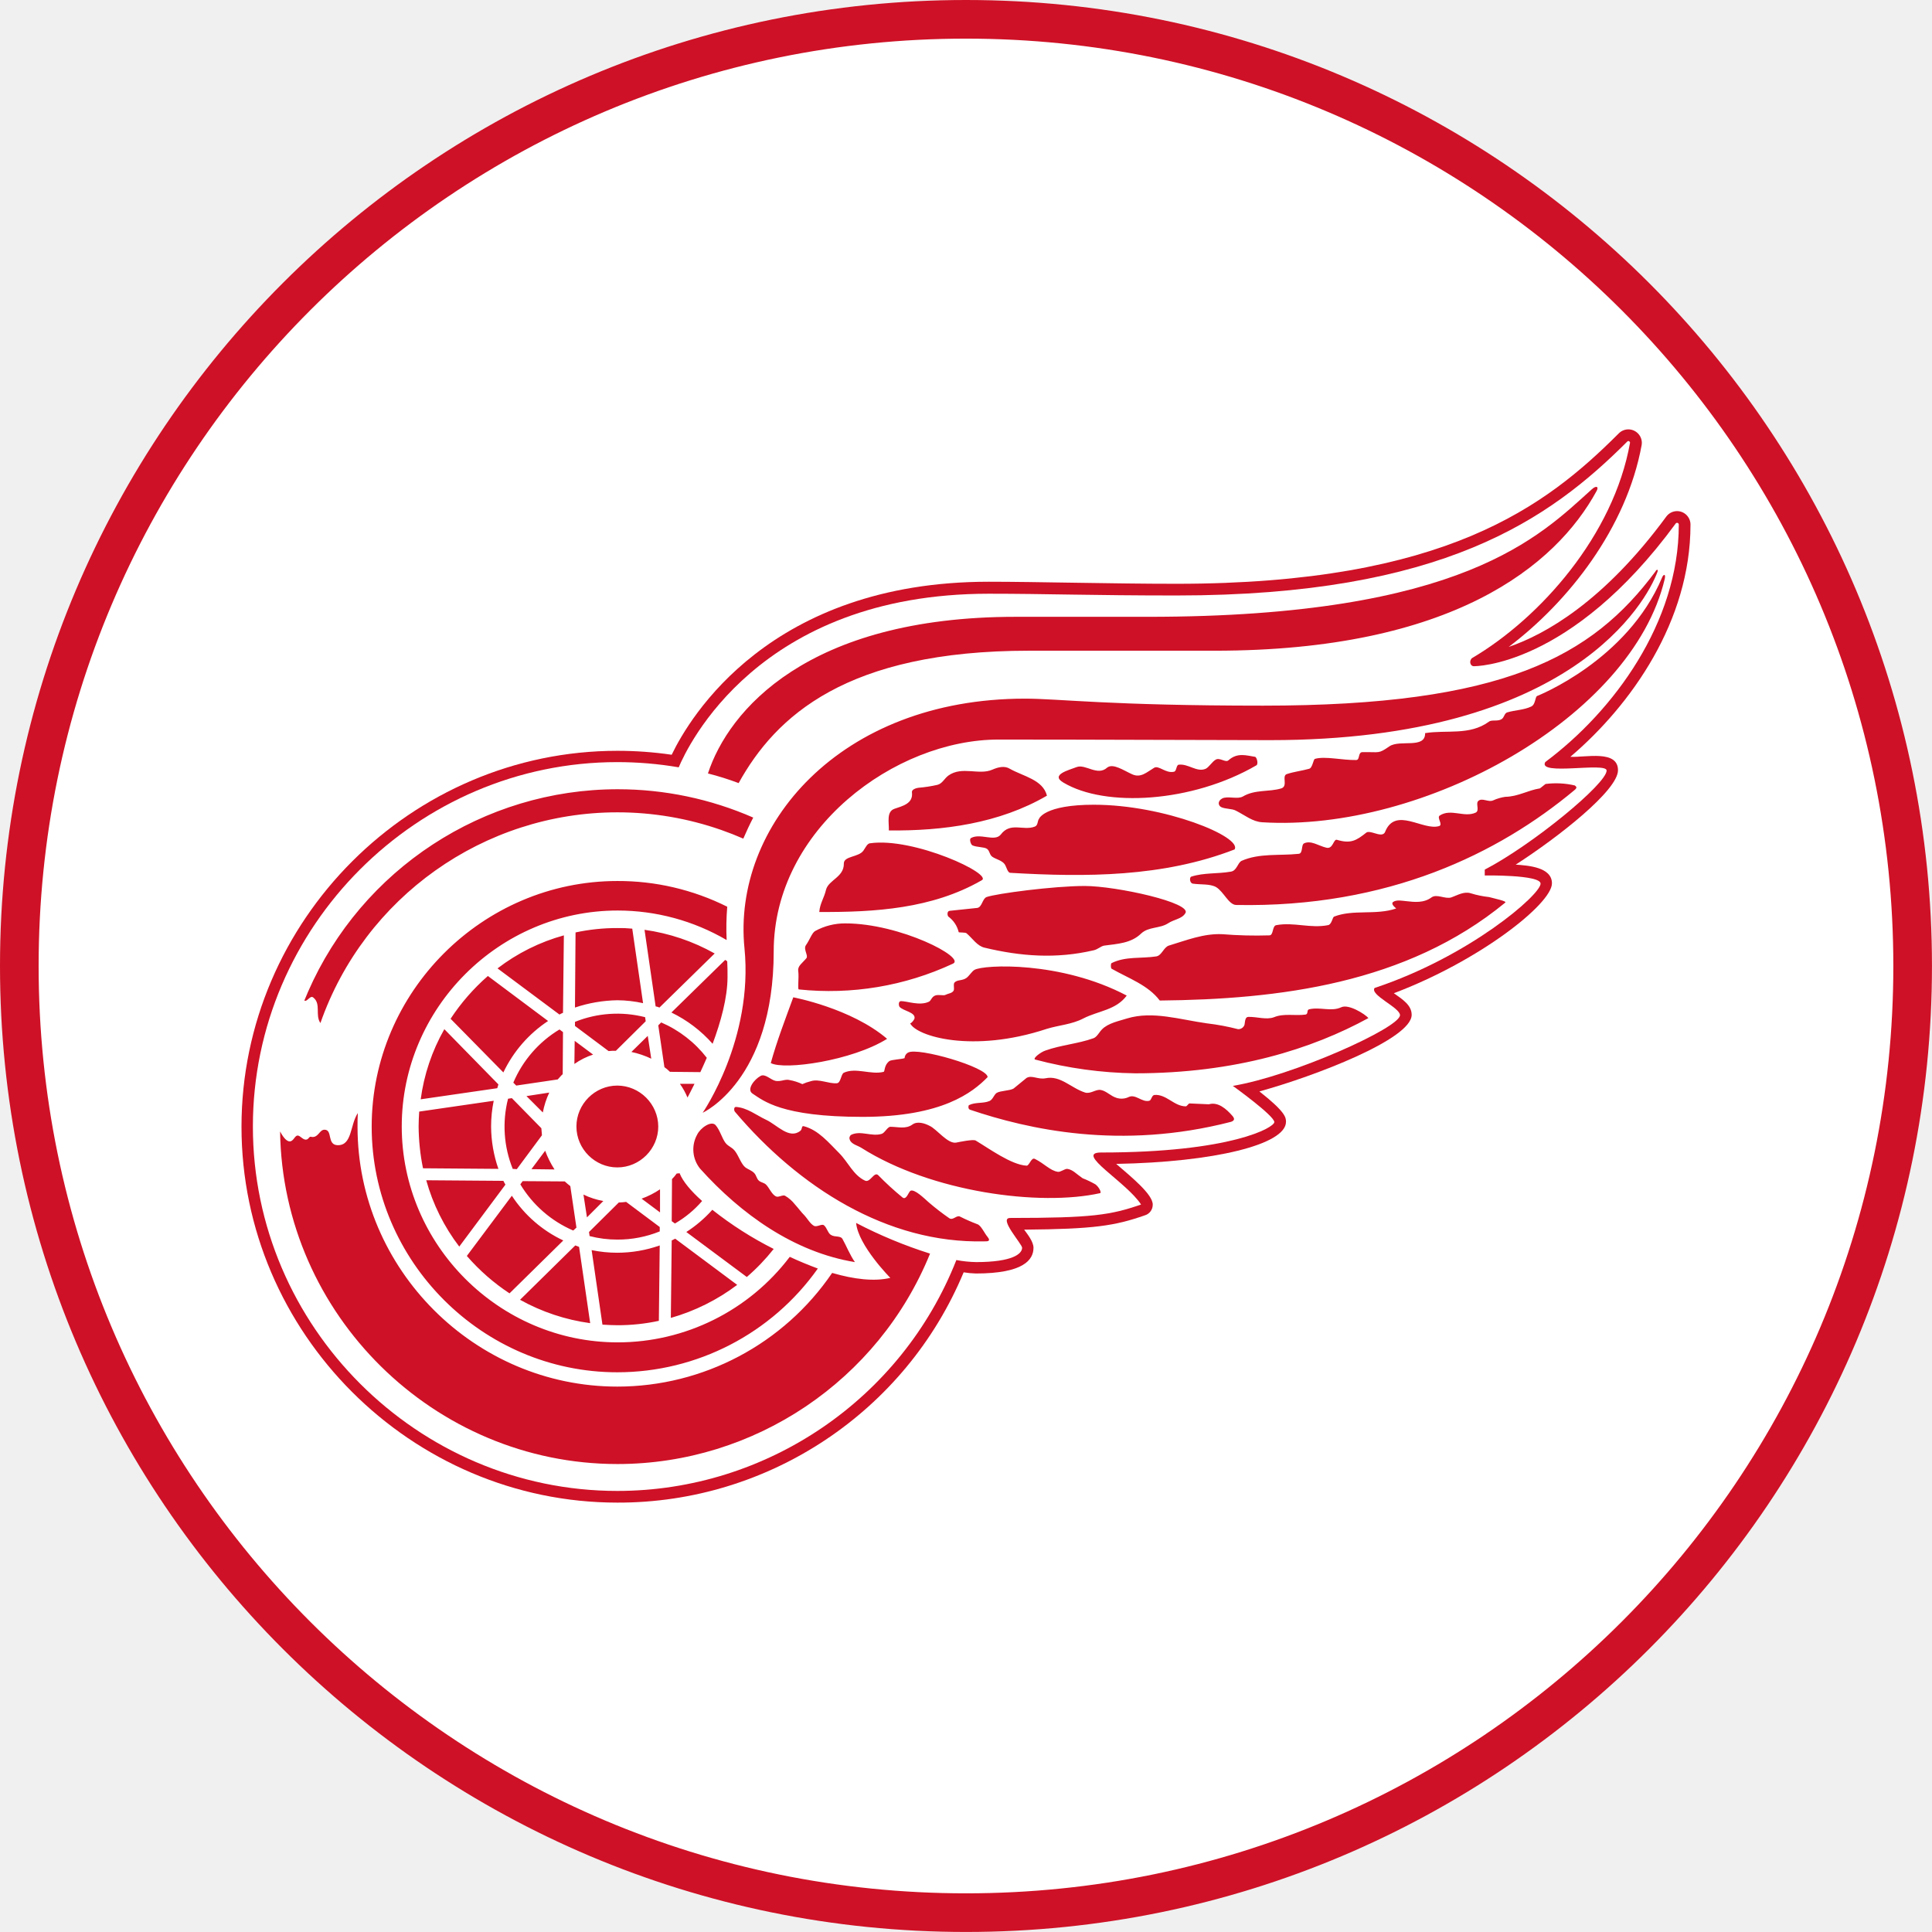
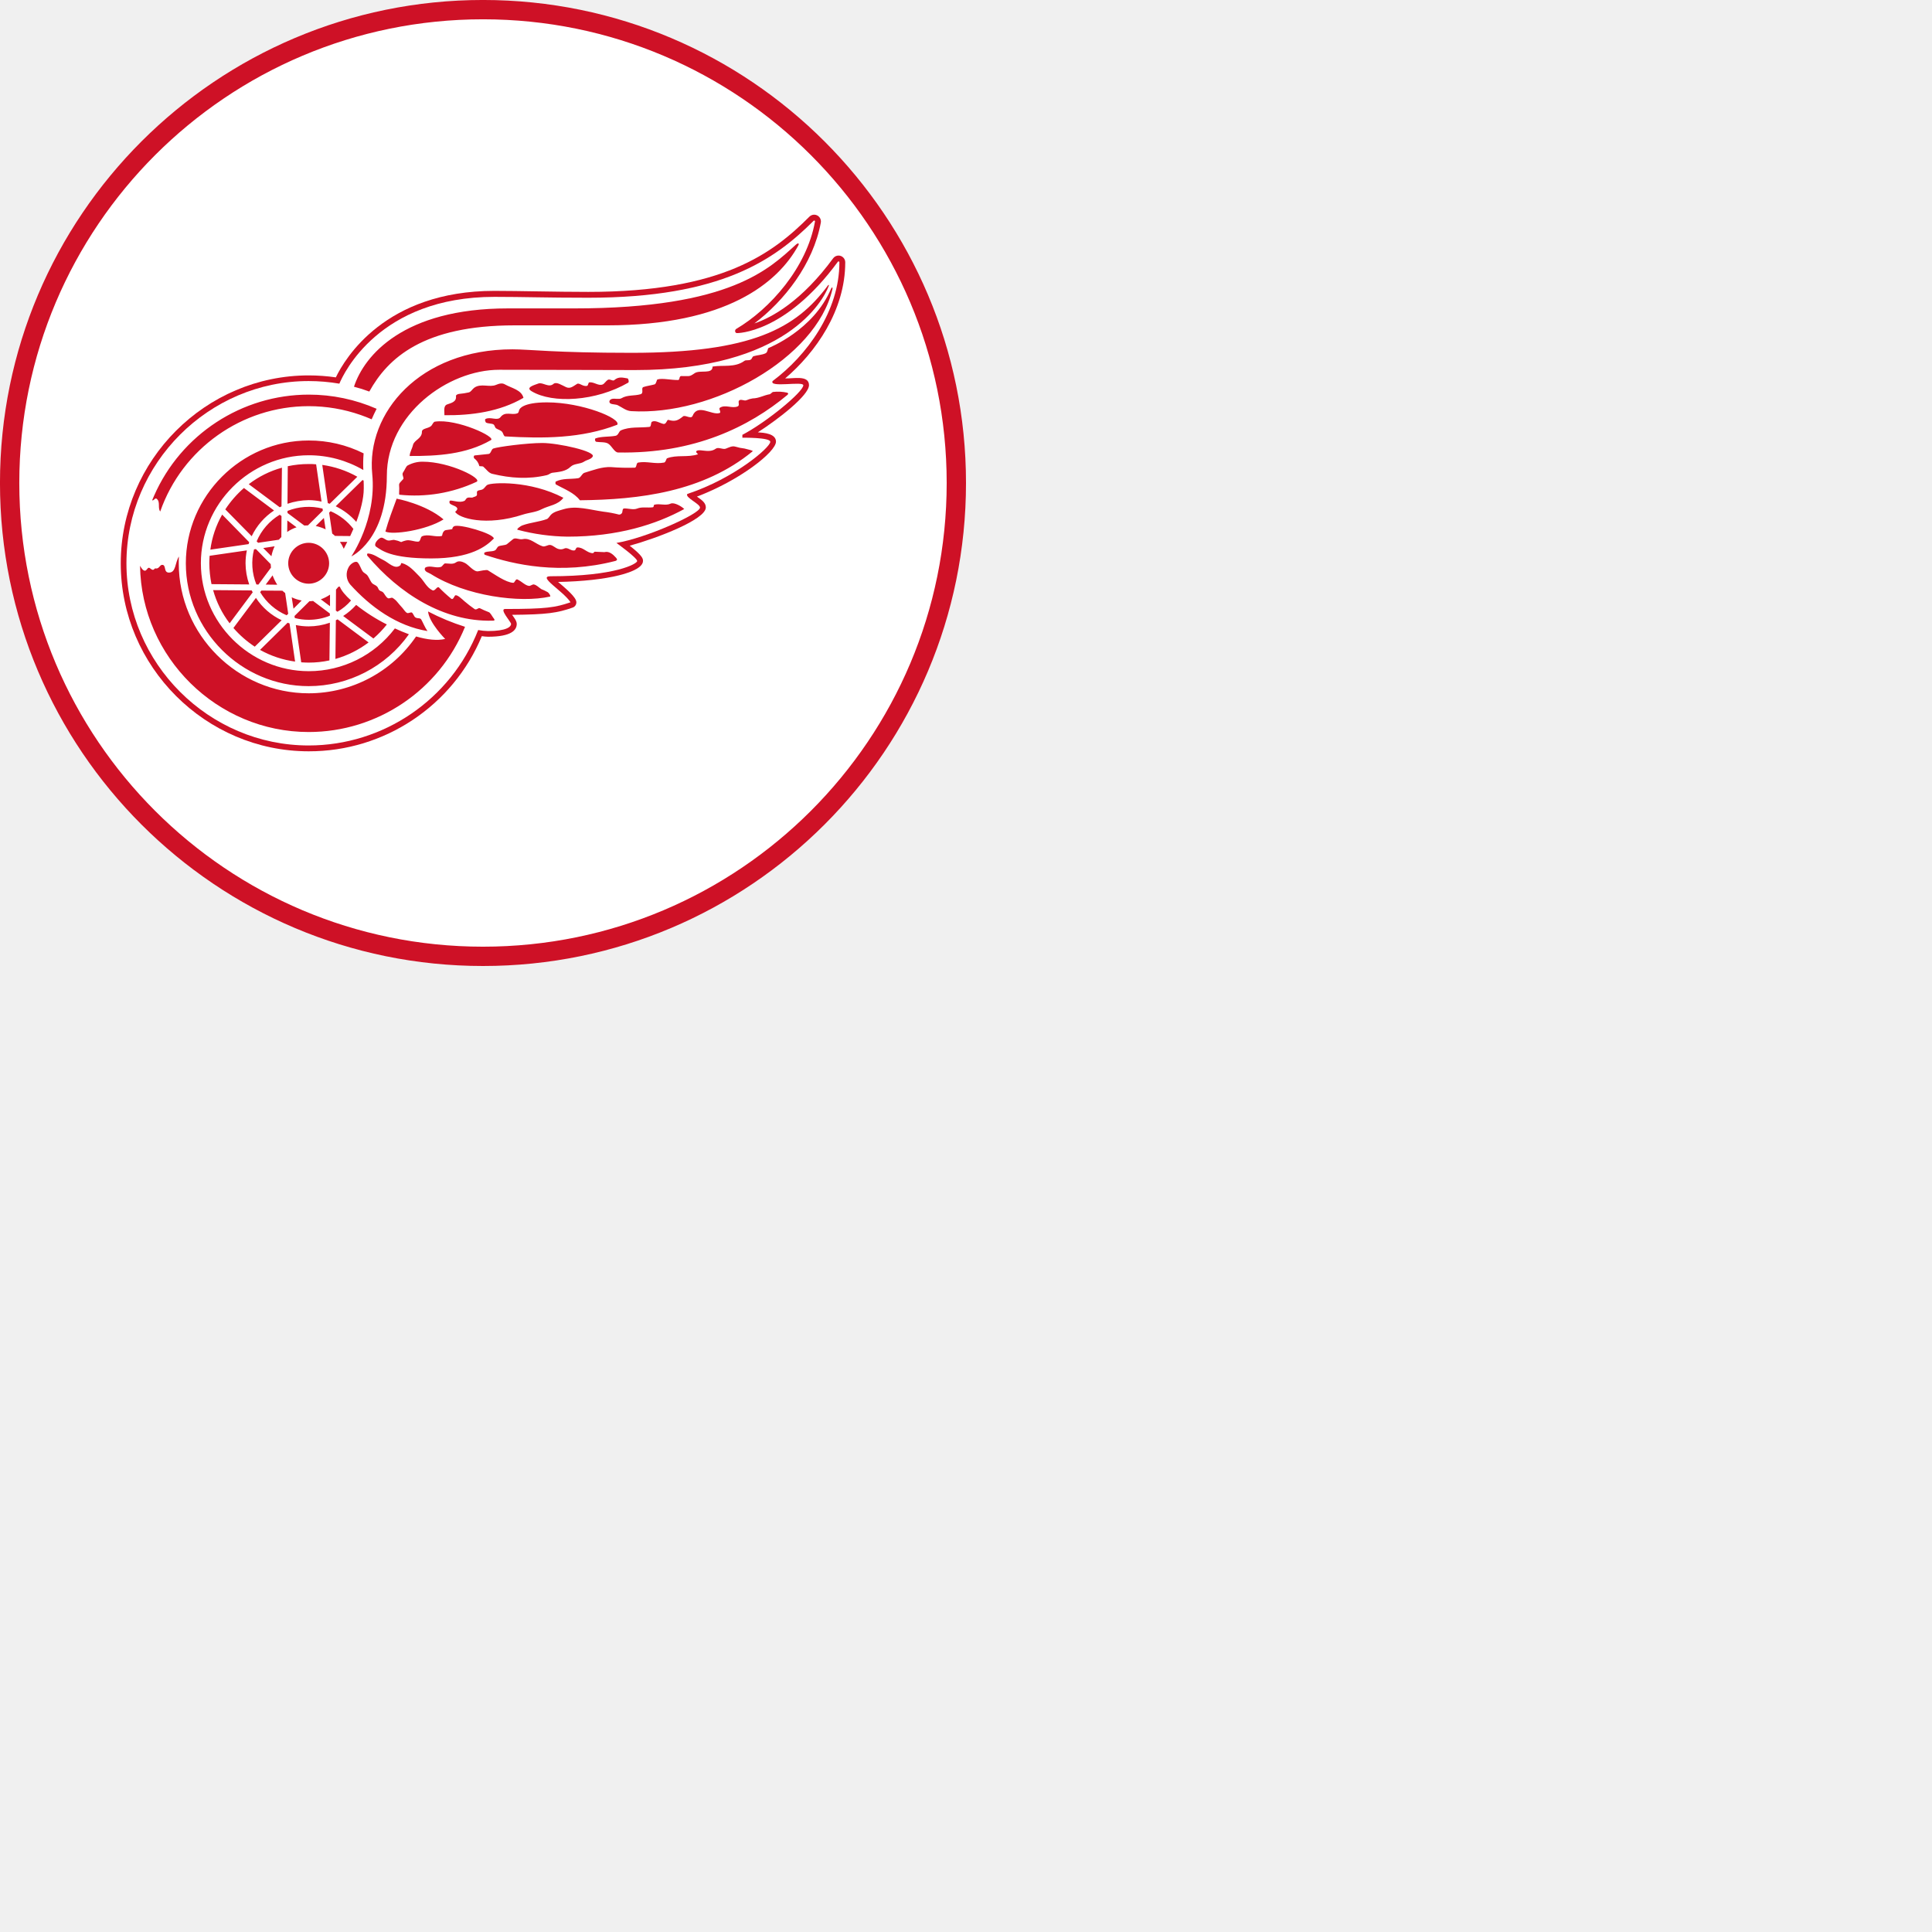
<svg xmlns="http://www.w3.org/2000/svg" width="200" height="200" viewBox="0 0 52.917 52.917" version="1.1" id="svg8">
  <defs id="defs2" />
  <g id="layer1">
-     <ellipse style="fill:#ffffff;stroke:#ce1126;stroke-width:1.058;stroke-miterlimit:4;stroke-dasharray:none;stroke-opacity:1;fill-opacity:1" id="path833" cx="26.458" cy="26.458" rx="25.929" ry="25.929" />
-     <g transform="matrix(0.1469793,0,0,0.1469793,-14.6958,-2.937397)" id="g862" style="clip-rule:evenodd;fill-rule:evenodd">
+     <ellipse style="fill:#ffffff;fill-opacity:1;stroke:#ce1126;stroke-width:0.529;stroke-miterlimit:4;stroke-dasharray:none;stroke-opacity:1" id="path833" cx="13.229" cy="13.229" rx="12.965" ry="12.965" />
+     <g transform="matrix(0.07348964,0,0,0.07348964,-7.347899,-1.468701)" id="g862" style="clip-rule:evenodd;fill-rule:evenodd">
      <path d="m 392.626,161.015 c 11.383,-9.694 22.383,-25.324 22.383,-43.242 l 10e-4,-0.043 c 0,-1.37 -1.127,-2.498 -2.498,-2.498 -0.769,0 -1.496,0.355 -1.969,0.962 -11.709,15.957 -22.71,22.057 -29.409,24.343 11.11,-8.387 21.947,-22.11 24.779,-37.632 0.021,-0.13 0.031,-0.262 0.031,-0.395 0,-1.377 -1.133,-2.511 -2.511,-2.511 -0.662,0 -1.297,0.262 -1.768,0.728 -13.561,13.561 -32.241,28.047 -82.454,28.047 -12.09,0 -25.978,-0.382 -34.964,-0.382 -40.737,0 -55.714,25.216 -59.091,32.241 -3.35,-0.489 -6.731,-0.734 -10.117,-0.734 -38.428,0 -70.05,31.622 -70.05,70.05 0,38.424 31.614,70.043 70.037,70.05 28.158,0.075 53.715,-16.92 64.536,-42.915 0.757,0.124 1.521,0.197 2.287,0.218 8.877,0 10.729,-2.559 10.729,-4.793 0,-1.143 -1.143,-2.559 -1.742,-3.376 13.016,-0.109 16.883,-0.708 22.492,-2.669 0.888,-0.259 1.494,-1.09 1.47,-2.016 0,-1.905 -3.975,-5.119 -6.808,-7.57 18.19,-0.326 31.642,-3.594 31.642,-7.842 0,-0.817 -0.109,-1.852 -4.956,-5.663 10.293,-2.833 28.374,-9.749 28.374,-14.269 0,-1.743 -1.524,-2.778 -3.322,-4.031 16.012,-6.045 29.464,-16.665 29.464,-20.477 0,-3.05 -4.521,-3.322 -6.754,-3.485 7.952,-5.12 19.062,-13.833 19.062,-17.591 0,-3.867 -6.1,-2.342 -8.877,-2.505 z" fill="#ce1126" id="path845" />
      <path d="m 387.942,161.996 c 12.798,-9.53 24.888,-26.032 24.888,-44.222 l 0.002,-0.035 c 0,-0.178 -0.146,-0.325 -0.324,-0.325 -0.082,0 -0.162,0.031 -0.222,0.087 -19.715,26.904 -37.633,26.632 -37.633,26.632 -0.762,0 -0.925,-1.089 -0.326,-1.525 12.744,-7.515 26.359,-22.927 29.409,-40.083 0.055,-0.218 -0.273,-0.49 -0.49,-0.273 -14.486,14.487 -34.365,28.701 -84.033,28.701 -15.848,0 -24.181,-0.326 -34.964,-0.326 -42.97,0 -56.204,28.592 -57.783,32.35 -3.782,-0.647 -7.611,-0.972 -11.447,-0.972 -37.254,0 -67.908,30.655 -67.908,67.908 0,37.254 30.655,67.909 67.908,67.909 27.84,0 52.983,-17.121 63.185,-43.025 1.204,0.226 2.424,0.354 3.649,0.381 6.917,0 8.605,-1.579 8.605,-2.669 0,-0.708 -4.466,-5.555 -2.233,-5.555 15.304,0 18.734,-0.544 24.399,-2.504 -2.723,-4.194 -12.472,-9.694 -7.461,-9.694 24.344,0 32.295,-4.684 32.295,-5.664 0,-1.198 -7.733,-6.753 -7.733,-6.753 11.165,-1.852 31.152,-10.838 31.152,-13.179 0,-1.416 -5.664,-3.758 -4.738,-5.065 17.7,-5.881 30.934,-17.373 30.934,-19.442 0,-1.688 -10.402,-1.525 -10.402,-1.525 v -1.089 c 8.987,-4.683 22.71,-16.011 22.71,-18.462 0,-1.634 -12.907,1.035 -11.436,-1.58 z" fill="#ffffff" id="path847" />
      <path d="m 183.931,209.812 9.857,10.021 c 1.854,-3.893 4.736,-7.208 8.333,-9.586 l -11.219,-8.387 c -2.676,2.34 -5.021,5.033 -6.971,8.006 v -0.055 z m -5.555,15.032 14.269,-2.07 c 0.055,-0.218 0.163,-0.436 0.218,-0.708 l -10.075,-10.293 c -2.306,4.048 -3.804,8.506 -4.412,13.125 z m -0.381,5.064 c 0.021,2.616 0.294,5.224 0.817,7.788 l 14.051,0.109 c -0.888,-2.539 -1.348,-5.208 -1.362,-7.897 -0.001,-1.61 0.163,-3.216 0.49,-4.793 l -13.888,2.016 c -0.054,0.925 -0.109,1.852 -0.109,2.777 z m 55.169,-32.241 c -4.043,-2.273 -8.477,-3.77 -13.07,-4.411 l 2.07,14.269 c 0.245,0.04 0.483,0.113 0.708,0.218 l 10.293,-10.076 z m 11.001,55.06 c -4.05,-2.038 -7.883,-4.482 -11.437,-7.297 -1.42,1.593 -3.05,2.986 -4.847,4.139 l 11.273,8.387 c 1.833,-1.579 3.511,-3.33 5.011,-5.229 z m -24.344,-45.802 -2.015,-13.887 c -0.923,-0.091 -1.851,-0.127 -2.778,-0.109 -2.617,-0.006 -5.229,0.268 -7.788,0.817 l -0.109,13.996 c 2.547,-0.856 5.21,-1.316 7.896,-1.361 1.613,0.013 3.219,0.196 4.793,0.544 z m -15.575,2.124 c 0.206,-0.13 0.425,-0.24 0.653,-0.326 l 0.164,-14.432 c -4.479,1.236 -8.677,3.326 -12.363,6.154 l 11.546,8.605 z m 31.315,-7.026 c 0,-0.98 0,-1.905 -0.055,-2.886 -0.114,-0.109 -0.242,-0.2 -0.381,-0.272 l -10.021,9.803 c 2.92,1.416 5.531,3.396 7.679,5.828 1.525,-4.084 2.778,-8.605 2.778,-12.472 z m -25.324,50.921 2.015,13.888 c 0.925,0.055 1.852,0.109 2.777,0.109 2.6,0.007 5.192,-0.268 7.734,-0.817 l 0.163,-14.05 c -2.536,0.896 -5.207,1.356 -7.897,1.361 -1.61,0.002 -3.216,-0.163 -4.792,-0.49 z m -15.576,-28.211 c -1.107,4.338 -0.802,8.918 0.872,13.071 l 0.762,0.054 4.683,-6.317 -0.109,-1.307 -5.5,-5.609 -0.708,0.109 z m 3.431,-0.49 3.05,3.05 c 0.241,-1.28 0.644,-2.525 1.198,-3.703 l -4.248,0.654 z m 6.754,-4.085 0.054,-7.842 -0.653,-0.49 c -3.844,2.31 -6.858,5.781 -8.605,9.912 l 0.545,0.544 7.733,-1.143 c 0.327,-0.327 0.599,-0.708 0.926,-0.981 z m 0.381,19.987 -7.842,-0.054 -0.436,0.599 c 2.303,3.83 5.752,6.84 9.857,8.605 l 0.599,-0.544 -1.143,-7.734 c -0.381,-0.273 -0.708,-0.599 -1.035,-0.872 z m -1.906,-2.233 c -0.71,-1.093 -1.294,-2.262 -1.742,-3.485 l -2.56,3.431 4.302,0.055 z m 21.839,13.234 -0.163,14.432 c 4.466,-1.27 8.657,-3.358 12.363,-6.154 l -11.546,-8.605 -0.654,0.326 z m -15.793,-4.302 3.05,-3.05 c -1.284,-0.226 -2.531,-0.629 -3.703,-1.199 l 0.654,4.248 z m 13.561,1.797 -6.263,-4.683 c -0.451,0.066 -0.905,0.102 -1.361,0.109 l -5.555,5.501 0.109,0.762 c 1.69,0.438 3.429,0.658 5.174,0.654 2.706,0.01 5.389,-0.508 7.897,-1.525 v -0.817 z m -28.756,-7.897 c -0.163,-0.272 -0.272,-0.49 -0.381,-0.708 l -14.377,-0.109 c 1.248,4.475 3.337,8.67 6.154,12.363 l 8.605,-11.546 z m 12.853,-22.492 c 1.068,-0.752 2.243,-1.34 3.485,-1.743 l -3.431,-2.56 -0.055,4.303 z m 19.606,20.368 -0.544,0.055 c -0.261,0.368 -0.553,0.715 -0.872,1.035 l -0.055,7.842 0.599,0.435 c 1.912,-1.103 3.624,-2.52 5.065,-4.193 -2.07,-1.852 -3.595,-3.649 -4.194,-5.174 z m -18.734,13.724 -0.708,-0.272 -10.293,10.129 c 4.047,2.256 8.48,3.734 13.071,4.357 z m 18.789,-30.389 c 0.568,0.797 1.042,1.655 1.416,2.559 0.326,-0.599 0.762,-1.471 1.307,-2.559 z m -31.751,39.048 10.02,-9.857 c -3.904,-1.837 -7.223,-4.721 -9.585,-8.333 l -8.388,11.219 c 2.321,2.675 4.996,5.02 7.952,6.971 z m 28.047,-19.388 c -1.068,0.72 -2.22,1.306 -3.432,1.743 l 3.432,2.559 z m -2.287,-28.592 -3.05,2.995 c 1.28,0.269 2.523,0.69 3.703,1.253 l -0.654,-4.248 z m -13.561,-1.852 6.262,4.683 c 0.453,-0.046 0.907,-0.065 1.362,-0.055 l 5.555,-5.5 -0.109,-0.762 c -4.338,-1.107 -8.918,-0.802 -13.07,0.872 z m 24.562,5.936 c -2.229,-2.88 -5.153,-5.148 -8.496,-6.59 l -0.545,0.544 1.144,7.789 c 0.368,0.26 0.715,0.552 1.035,0.871 l 5.663,0.055 c 0.382,-0.872 0.817,-1.742 1.199,-2.669 z m -9.043,12.802 c 0,4.183 -3.442,7.625 -7.625,7.625 -4.182,0 -7.625,-3.442 -7.625,-7.625 0,-4.183 3.443,-7.625 7.625,-7.625 4.176,0.019 7.606,3.449 7.625,7.625 z m -7.625,-45.747 h -0.005 c -25.111,0 -45.774,20.663 -45.774,45.774 0,25.111 20.663,45.775 45.774,45.775 14.842,0 28.793,-7.218 37.365,-19.333 -1.742,-0.654 -3.485,-1.362 -5.229,-2.179 -7.601,10.032 -19.484,15.938 -32.07,15.938 -22.073,0 -40.238,-18.164 -40.238,-40.238 0,-22.073 18.164,-40.237 40.238,-40.237 7.137,0 14.146,1.899 20.308,5.501 -0.098,-2.07 -0.062,-4.144 0.109,-6.209 -6.357,-3.178 -13.371,-4.819 -20.478,-4.793 z m 76.736,-42.916 h 34.582 c 44.223,0 63.556,-15.793 71.181,-29.79 0.436,-0.817 -0.109,-1.035 -0.925,-0.273 -9.64,8.659 -23.963,23.745 -82.618,23.745 h -24.725 c -38.885,0 -53.535,17.536 -57.347,29.191 1.938,0.492 3.848,1.092 5.719,1.797 6.916,-12.471 20.096,-24.671 54.134,-24.671 z m -133.375,64.646 c 1.471,1.198 0.273,3.268 1.307,4.738 8.208,-23.461 30.483,-39.267 55.338,-39.267 6.592,0 13.138,1.112 19.361,3.289 1.388,0.485 2.757,1.023 4.105,1.612 0.545,-1.253 1.144,-2.559 1.852,-3.921 -7.962,-3.484 -16.561,-5.282 -25.252,-5.282 -24.98,0 -47.7,14.858 -57.713,37.743 -0.237,0.541 -0.466,1.084 -0.687,1.632 0.545,0.326 1.089,-1.089 1.688,-0.545 v 0.001 z m 107.506,52.227 c -2.941,0.708 -6.754,0.273 -10.838,-0.925 -9.006,13.24 -24.018,21.185 -40.031,21.185 -26.559,0 -48.414,-21.855 -48.414,-48.413 v -0.003 c 0,-0.872 0,-1.743 0.055,-2.56 -1.471,2.233 -1.035,5.991 -3.703,5.991 -2.124,0 -0.926,-2.886 -2.505,-2.886 -0.926,0 -1.089,1.362 -2.233,1.362 l -0.381,-0.055 c -0.273,0 -0.381,0.544 -0.872,0.544 -0.599,0 -1.035,-0.762 -1.525,-0.762 -0.544,0 -0.762,1.089 -1.471,1.089 -0.762,0 -1.47,-1.253 -1.797,-1.852 0.488,34.149 28.716,61.976 62.869,61.976 25.535,0 48.643,-15.554 58.253,-39.212 -4.752,-1.5 -9.362,-3.414 -13.778,-5.718 0.381,4.194 6.372,10.238 6.372,10.238 z m 25.107,-107.941 c -34.637,0 -54.57,23.799 -52.283,46.509 1.688,16.937 -7.788,30.661 -7.788,30.661 0,0 13.234,-5.991 13.234,-30.062 0,-22.874 22.71,-39.484 41.881,-39.484 18.517,0 39.974,0.109 50.648,0.109 56.476,0 70.146,-26.086 72.106,-31.206 0.327,-0.763 -0.163,-0.6 -0.326,-0.218 -11.818,15.902 -28.32,24.997 -73.141,24.997 -28.81,0 -37.905,-1.307 -44.386,-1.307 h 0.055 z m -47.381,67.912 c 2.559,1.362 15.14,-0.436 21.676,-4.52 -6.699,-5.718 -17.483,-7.733 -17.483,-7.733 -1.471,4.03 -3.05,8.114 -4.193,12.253 z m 51.465,-49.831 c -0.762,-2.995 -4.412,-3.595 -6.916,-5.011 -0.981,-0.599 -2.124,-0.326 -3.268,0.164 -2.451,1.089 -5.663,-0.708 -8.169,1.089 -0.762,0.545 -1.143,1.525 -2.07,1.743 -1.165,0.265 -2.349,0.447 -3.54,0.544 -0.436,0.055 -1.253,0.327 -1.198,0.817 0.273,2.124 -1.688,2.56 -3.268,3.104 -1.525,0.544 -0.98,2.56 -1.035,4.031 10.13,0.109 20.586,-1.307 29.463,-6.481 z m -33.003,8.877 c -0.49,0.055 -0.817,0.817 -1.198,1.361 -0.872,1.253 -3.649,0.981 -3.649,2.397 0.054,2.559 -2.833,3.05 -3.322,4.901 -0.327,1.471 -1.144,2.56 -1.253,4.139 10.348,0.055 21.022,-0.599 30.225,-5.882 2.397,-1.089 -12.635,-8.114 -20.804,-6.916 z m -13.343,23.8 c 0.163,1.307 -0.163,3.431 0.109,3.431 9.824,1.032 19.746,-0.624 28.701,-4.793 2.56,-1.089 -9.803,-7.515 -20.042,-7.515 -1.959,-0.012 -3.89,0.475 -5.609,1.416 -0.6,0.326 -1.036,1.688 -1.743,2.669 -0.49,0.762 0.49,1.906 0.109,2.396 -0.762,0.926 -1.688,1.471 -1.524,2.397 z m 55.115,-30.989 c -9.313,0 -10.239,2.614 -10.239,2.614 -0.326,0.381 -0.163,1.253 -0.817,1.471 -2.124,0.817 -4.52,-0.925 -6.317,1.471 -1.144,1.416 -3.813,-0.326 -5.555,0.654 -0.381,0.218 0,1.253 0.272,1.361 0.817,0.381 2.179,0.273 2.723,0.654 0.545,0.436 0.436,1.089 0.98,1.471 0.6,0.436 1.743,0.654 2.287,1.361 0.382,0.545 0.545,1.634 1.089,1.634 14.051,0.817 28.428,0.817 41.771,-4.357 1.471,-2.341 -13.07,-8.332 -26.196,-8.332 h 10e-4 z m 82.562,-20.259 c -0.381,0.218 -0.273,1.579 -1.089,1.961 -1.361,0.653 -2.995,0.653 -4.466,1.089 -0.544,0.164 -0.544,0.926 -1.035,1.253 -0.762,0.49 -1.852,0.055 -2.396,0.49 -3.595,2.614 -7.897,1.471 -11.873,2.124 0.055,2.995 -4.683,1.143 -6.644,2.451 -2.123,1.471 -1.797,1.035 -5.01,1.089 -0.926,0 -0.436,1.471 -1.199,1.471 -2.559,0.055 -5.773,-0.762 -7.678,-0.218 -0.327,0.109 -0.436,1.688 -1.089,1.852 -1.361,0.381 -2.832,0.545 -4.139,0.981 -1.035,0.326 0.273,2.233 -1.035,2.669 -2.342,0.708 -4.901,0.163 -7.189,1.524 -0.926,0.49 -2.287,0 -3.431,0.218 -1.035,0.218 -1.417,1.253 -0.6,1.743 0.763,0.381 2.016,0.272 2.723,0.654 1.743,0.871 3.104,2.07 4.956,2.178 30.062,1.852 68.893,-19.497 74.993,-45.366 0.217,-1.035 -0.273,-0.817 -0.49,-0.273 -6.481,15.522 -23.309,22.111 -23.309,22.111 z m 7.026,16.665 c -1.784,-0.416 -3.629,-0.508 -5.446,-0.272 l -1.035,0.817 c -2.341,0.381 -4.03,1.524 -6.48,1.579 -0.771,0.113 -1.523,0.333 -2.233,0.654 -0.926,0.436 -2.124,-0.599 -2.833,0.163 -0.436,0.49 0.327,1.743 -0.436,2.124 -2.123,0.98 -4.629,-0.817 -6.698,0.544 -0.599,0.381 0.654,1.688 -0.109,1.961 -2.995,0.925 -8.169,-3.703 -10.075,1.089 -0.326,0.763 -1.253,0.436 -1.852,0.273 -0.544,-0.163 -1.361,-0.436 -1.688,-0.109 -1.852,1.471 -2.886,2.07 -5.446,1.307 -0.654,-0.163 -0.708,1.797 -1.961,1.471 -1.416,-0.326 -2.832,-1.416 -4.138,-0.817 -0.6,0.273 -0.164,1.906 -1.035,1.96 -3.595,0.382 -7.298,-0.163 -10.62,1.307 -0.762,0.381 -0.872,1.852 -2.015,2.015 -2.505,0.436 -5.011,0.164 -7.353,0.926 -0.381,0.109 -0.326,1.198 0.273,1.307 1.471,0.217 3.214,0 4.357,0.653 1.416,0.872 2.342,3.268 3.703,3.322 28.428,0.545 48.961,-9.639 63.066,-21.403 0.599,-0.49 0.327,-0.654 0.055,-0.872 z m -22.983,20.859 c -1.143,0.381 -2.722,-0.708 -3.703,0 -1.47,1.089 -3.213,0.872 -4.683,0.708 -0.708,-0.055 -1.852,-0.327 -2.505,0.163 -0.381,0.326 0.218,0.872 0.599,1.198 -3.812,1.307 -8.006,0.109 -11.6,1.525 -0.273,0.163 -0.436,1.471 -1.089,1.579 -3.322,0.654 -6.372,-0.599 -9.639,0 -0.817,0.109 -0.49,1.906 -1.307,1.906 -2.924,0.091 -5.852,0.018 -8.768,-0.218 -3.486,-0.163 -6.699,1.143 -9.967,2.124 -0.98,0.326 -1.307,1.852 -2.342,2.015 -2.832,0.436 -5.718,-0.055 -8.332,1.253 -0.164,0.054 -0.164,0.925 0,1.035 3.158,1.797 6.808,3.05 8.986,5.936 22.166,-0.218 45.965,-3.104 64.373,-18.245 0.381,-0.272 -1.797,-0.708 -2.996,-1.035 -1.163,-0.125 -2.312,-0.363 -3.431,-0.708 -1.253,-0.381 -2.396,0.326 -3.595,0.762 z m -20.531,20.478 c -1.852,0.872 -3.976,-0.109 -5.991,0.381 -0.49,0.109 -0.109,0.872 -0.654,0.98 -1.96,0.273 -4.03,-0.273 -5.881,0.49 -1.416,0.544 -3.214,-0.109 -4.793,-0.055 -0.599,0 -0.599,0.817 -0.708,1.471 -0.174,0.506 -0.664,0.839 -1.198,0.817 -1.916,-0.495 -3.862,-0.858 -5.827,-1.089 -5.065,-0.708 -10.076,-2.341 -14.814,-0.925 -1.524,0.49 -3.594,0.871 -4.738,2.07 -0.49,0.49 -0.925,1.416 -1.579,1.634 -2.886,1.035 -6.045,1.253 -8.932,2.287 -0.871,0.272 -2.505,1.524 -1.905,1.688 6.079,1.615 12.335,2.475 18.625,2.559 18.734,0 33.003,-4.575 43.46,-10.293 -0.653,-0.762 -3.703,-2.669 -5.064,-2.015 z m -24.671,18.081 -3.649,-0.163 c -0.218,0.109 -0.436,0.544 -0.653,0.544 -2.179,0 -3.595,-2.287 -5.828,-2.123 -0.545,0.054 -0.545,0.98 -0.98,1.089 -1.362,0.327 -2.56,-1.307 -3.813,-0.708 -0.713,0.348 -1.533,0.407 -2.287,0.163 -1.089,-0.326 -1.906,-1.307 -2.941,-1.471 -0.925,-0.163 -1.852,0.762 -2.886,0.49 -2.614,-0.817 -4.629,-3.268 -7.407,-2.669 -1.416,0.272 -2.559,-0.654 -3.54,-0.055 l -2.396,1.96 c -0.708,0.436 -2.396,0.382 -3.159,0.817 -0.544,0.382 -0.708,1.253 -1.361,1.525 -1.198,0.49 -2.614,0.163 -3.812,0.762 -0.109,0.109 -0.218,0.763 0.272,0.872 10.674,3.595 27.939,7.57 48.58,2.233 0.599,-0.218 0.762,-0.544 0.218,-1.143 -1.144,-1.307 -2.669,-2.615 -4.357,-2.124 z m -26.359,12.036 c -0.49,-0.055 -1.307,0.654 -1.798,0.544 -1.416,-0.218 -2.505,-1.525 -4.248,-2.396 -0.708,-0.381 -1.035,1.307 -1.579,1.253 -2.833,-0.164 -6.917,-3.159 -9.476,-4.684 -0.436,-0.272 -3.104,0.273 -3.595,0.381 -1.579,0.327 -3.649,-2.504 -4.956,-3.103 -0.926,-0.49 -2.287,-0.926 -3.213,-0.273 -1.253,0.925 -2.723,0.436 -4.085,0.436 -0.544,-0.055 -1.035,1.089 -1.634,1.307 -1.905,0.599 -3.975,-0.708 -5.773,0.218 -0.144,0.15 -0.239,0.34 -0.272,0.545 0.109,1.143 1.361,1.307 2.233,1.852 13.07,8.278 33.275,10.947 44.494,8.441 0.273,-0.055 -0.109,-1.035 -0.872,-1.634 -0.77,-0.439 -1.571,-0.822 -2.396,-1.144 -1.198,-0.817 -1.797,-1.579 -2.832,-1.742 z M 282.07,248.1 c -1.095,-0.416 -2.167,-0.889 -3.213,-1.416 -0.654,-0.273 -1.253,0.762 -1.961,0.326 -1.321,-0.914 -2.593,-1.895 -3.812,-2.941 -0.872,-0.762 -2.669,-2.559 -3.432,-2.178 -0.326,0.163 -0.762,1.797 -1.47,1.253 -1.602,-1.312 -3.13,-2.711 -4.575,-4.194 -0.763,-0.654 -1.471,1.525 -2.451,1.035 -2.179,-1.035 -3.104,-3.431 -4.793,-5.119 -1.961,-1.96 -3.867,-4.302 -6.59,-5.011 -0.49,-0.109 -0.218,0.545 -0.654,0.872 -2.07,1.634 -4.357,-1.143 -6.372,-2.07 -1.852,-0.872 -3.485,-2.233 -5.61,-2.396 -0.436,0 -0.381,0.654 -0.218,0.872 11.873,14.05 28.375,24.616 46.51,24.18 0.436,0 1.307,0.055 0.599,-0.817 -0.599,-0.708 -1.253,-2.233 -1.961,-2.396 z m -25.052,2.832 c -0.381,-0.762 -1.416,-0.326 -2.179,-0.817 -0.544,-0.273 -0.762,-1.361 -1.307,-1.797 -0.382,-0.327 -1.307,0.381 -1.852,0.109 -0.708,-0.381 -1.199,-1.307 -1.743,-1.906 -0.654,-0.653 -1.198,-1.416 -1.797,-2.07 -0.508,-0.656 -1.137,-1.211 -1.852,-1.634 -0.381,-0.218 -1.144,0.273 -1.58,0.164 -0.871,-0.273 -1.361,-1.688 -2.015,-2.287 -0.381,-0.327 -0.98,-0.382 -1.307,-0.708 -0.381,-0.326 -0.435,-0.925 -0.817,-1.361 -0.49,-0.545 -1.198,-0.708 -1.742,-1.144 -0.708,-0.599 -1.198,-2.07 -1.797,-2.886 -0.545,-0.817 -1.307,-0.925 -1.852,-1.634 -0.654,-0.872 -1.035,-2.396 -1.852,-3.322 -0.817,-0.872 -2.833,0.545 -3.432,1.798 -1.115,2.017 -0.899,4.52 0.545,6.317 7.625,8.496 17.536,15.575 28.864,17.427 -0.872,-1.198 -1.743,-3.321 -2.287,-4.248 z m 77.117,-88.336 c 0.381,-0.272 0.054,-1.524 -0.273,-1.579 -1.525,-0.218 -3.268,-0.872 -4.956,0.654 -0.544,0.49 -1.634,-0.599 -2.396,-0.109 -0.654,0.382 -1.253,1.417 -1.852,1.688 -1.634,0.708 -3.214,-0.98 -5.011,-0.762 -0.49,0.055 -0.381,1.198 -0.872,1.307 -1.579,0.381 -2.886,-1.307 -3.758,-0.708 -1.361,0.817 -2.451,1.906 -4.03,1.198 -1.579,-0.708 -3.595,-2.123 -4.683,-1.253 -1.798,1.634 -4.031,-0.708 -5.664,-0.109 -1.361,0.544 -5.011,1.416 -2.505,2.886 7.788,4.683 24.018,3.758 35.999,-3.214 z m -16.502,29.464 c 1.143,-0.763 2.559,-0.817 3.213,-1.852 1.525,-1.961 -12.853,-5.12 -18.734,-5.12 -5.773,0 -16.502,1.417 -18.299,2.07 -0.763,0.327 -0.817,1.852 -1.688,2.016 l -5.174,0.544 c -0.544,0.055 -0.436,0.925 -0.218,1.089 0.956,0.707 1.631,1.73 1.906,2.886 0.055,0.109 1.253,0 1.471,0.218 1.143,0.98 1.96,2.341 3.322,2.669 6.808,1.634 13.397,2.123 20.368,0.49 0.762,-0.163 1.307,-0.762 1.96,-0.871 2.451,-0.327 5.011,-0.436 6.862,-2.234 1.361,-1.307 3.485,-0.925 5.011,-1.905 z m -15.739,17.7 c 2.778,-1.416 6.045,-1.525 8.06,-4.248 -12.308,-6.48 -26.632,-5.773 -28.374,-4.792 -0.49,0.272 -0.981,1.143 -1.525,1.524 -0.817,0.545 -1.634,0.273 -2.178,0.817 -0.327,0.327 0.054,1.253 -0.218,1.58 -0.273,0.435 -0.981,0.49 -1.417,0.708 -0.435,0.273 -1.307,-0.109 -2.015,0.163 -0.654,0.273 -0.708,0.926 -1.143,1.144 -1.688,0.817 -4.031,-0.109 -5.174,-0.109 -0.599,0 -0.436,0.926 -0.273,1.089 0.762,0.762 2.886,0.98 2.778,2.07 0,0.218 -0.49,0.926 -0.817,0.98 1.143,2.397 11.6,5.61 25.433,1.035 2.287,-0.708 4.684,-0.817 6.862,-1.96 z m -60.179,10.729 c -1.198,0.654 -2.614,2.505 -1.525,3.268 2.016,1.307 5.337,4.357 20.532,4.357 14.868,0 20.531,-4.575 23.309,-7.407 0,-1.852 -13.016,-5.61 -14.813,-4.575 -0.392,0.198 -0.644,0.596 -0.654,1.035 -0.599,0.218 -2.397,0.273 -2.833,0.544 -1.035,0.763 -0.817,1.961 -1.089,2.015 -2.342,0.6 -5.174,-0.871 -7.407,0.164 -0.545,0.272 -0.545,1.905 -1.307,1.96 -1.579,0.109 -3.322,-0.872 -4.847,-0.381 -0.543,0.133 -1.071,0.315 -1.58,0.544 -0.761,-0.358 -1.567,-0.615 -2.396,-0.762 -0.763,-0.218 -1.58,0.326 -2.56,0.163 -0.925,-0.163 -1.96,-1.416 -2.832,-0.925 z" fill="#ce1126" id="path849" />
    </g>
  </g>
</svg>
